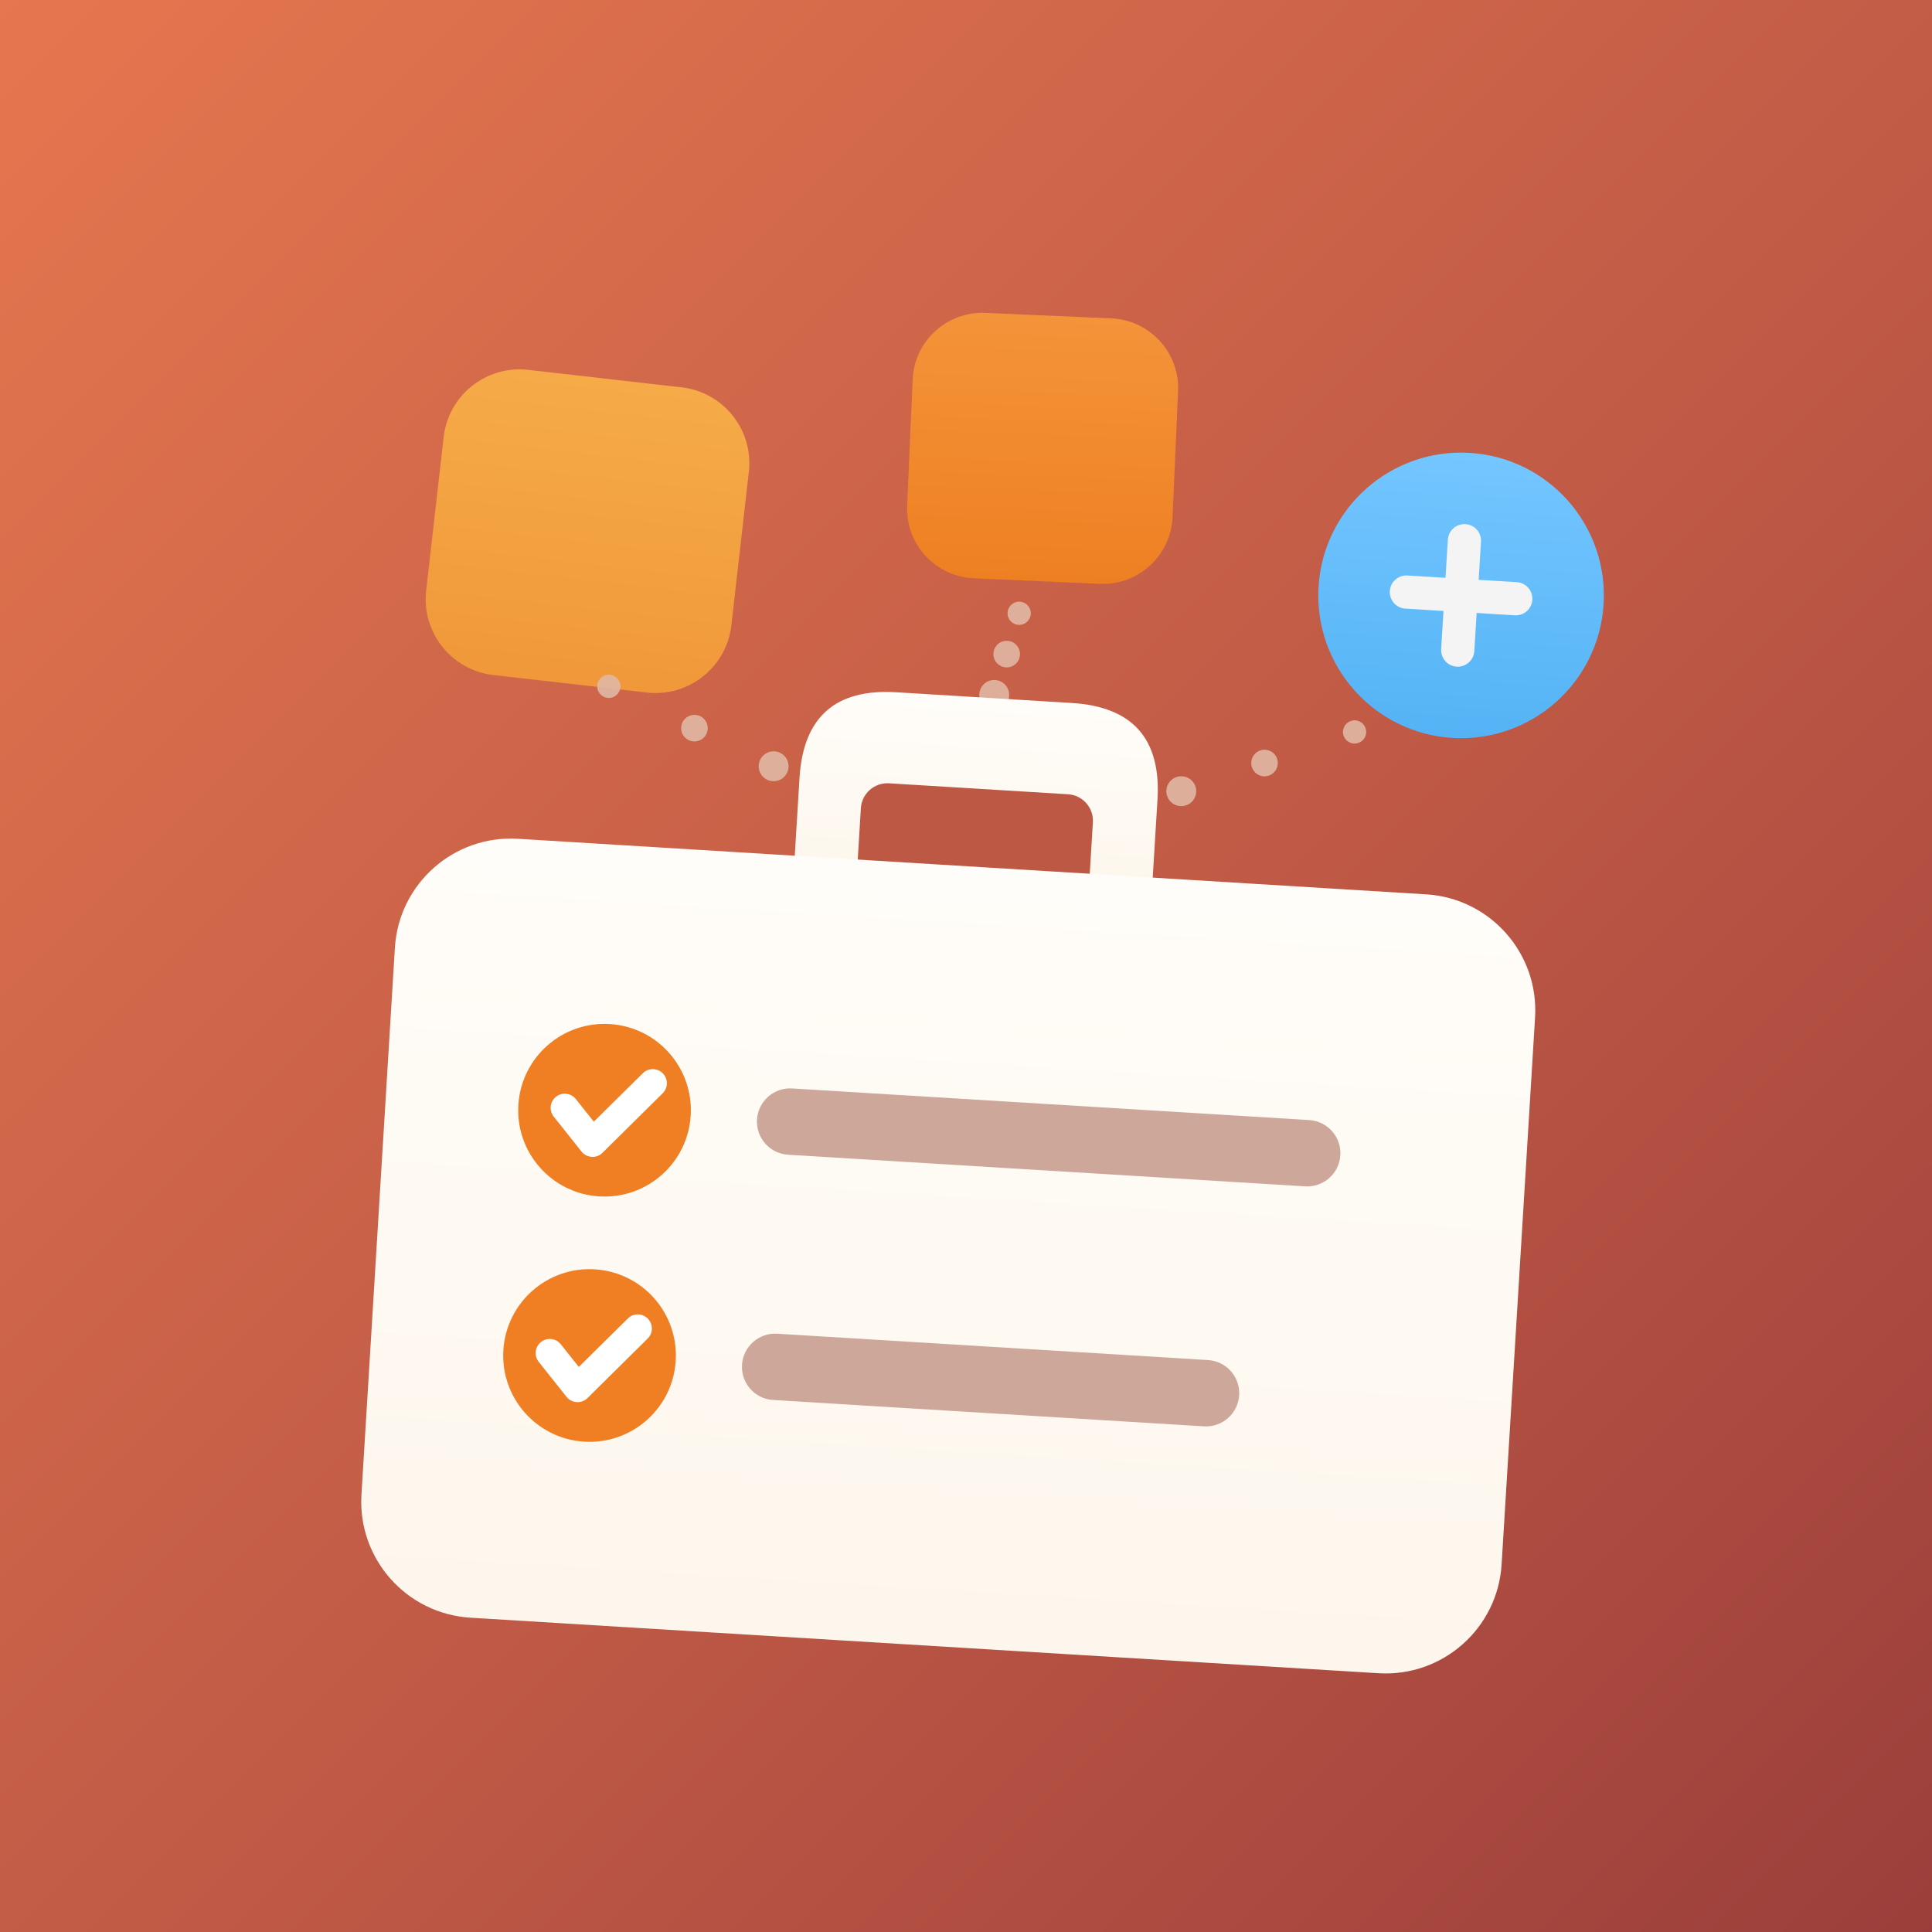
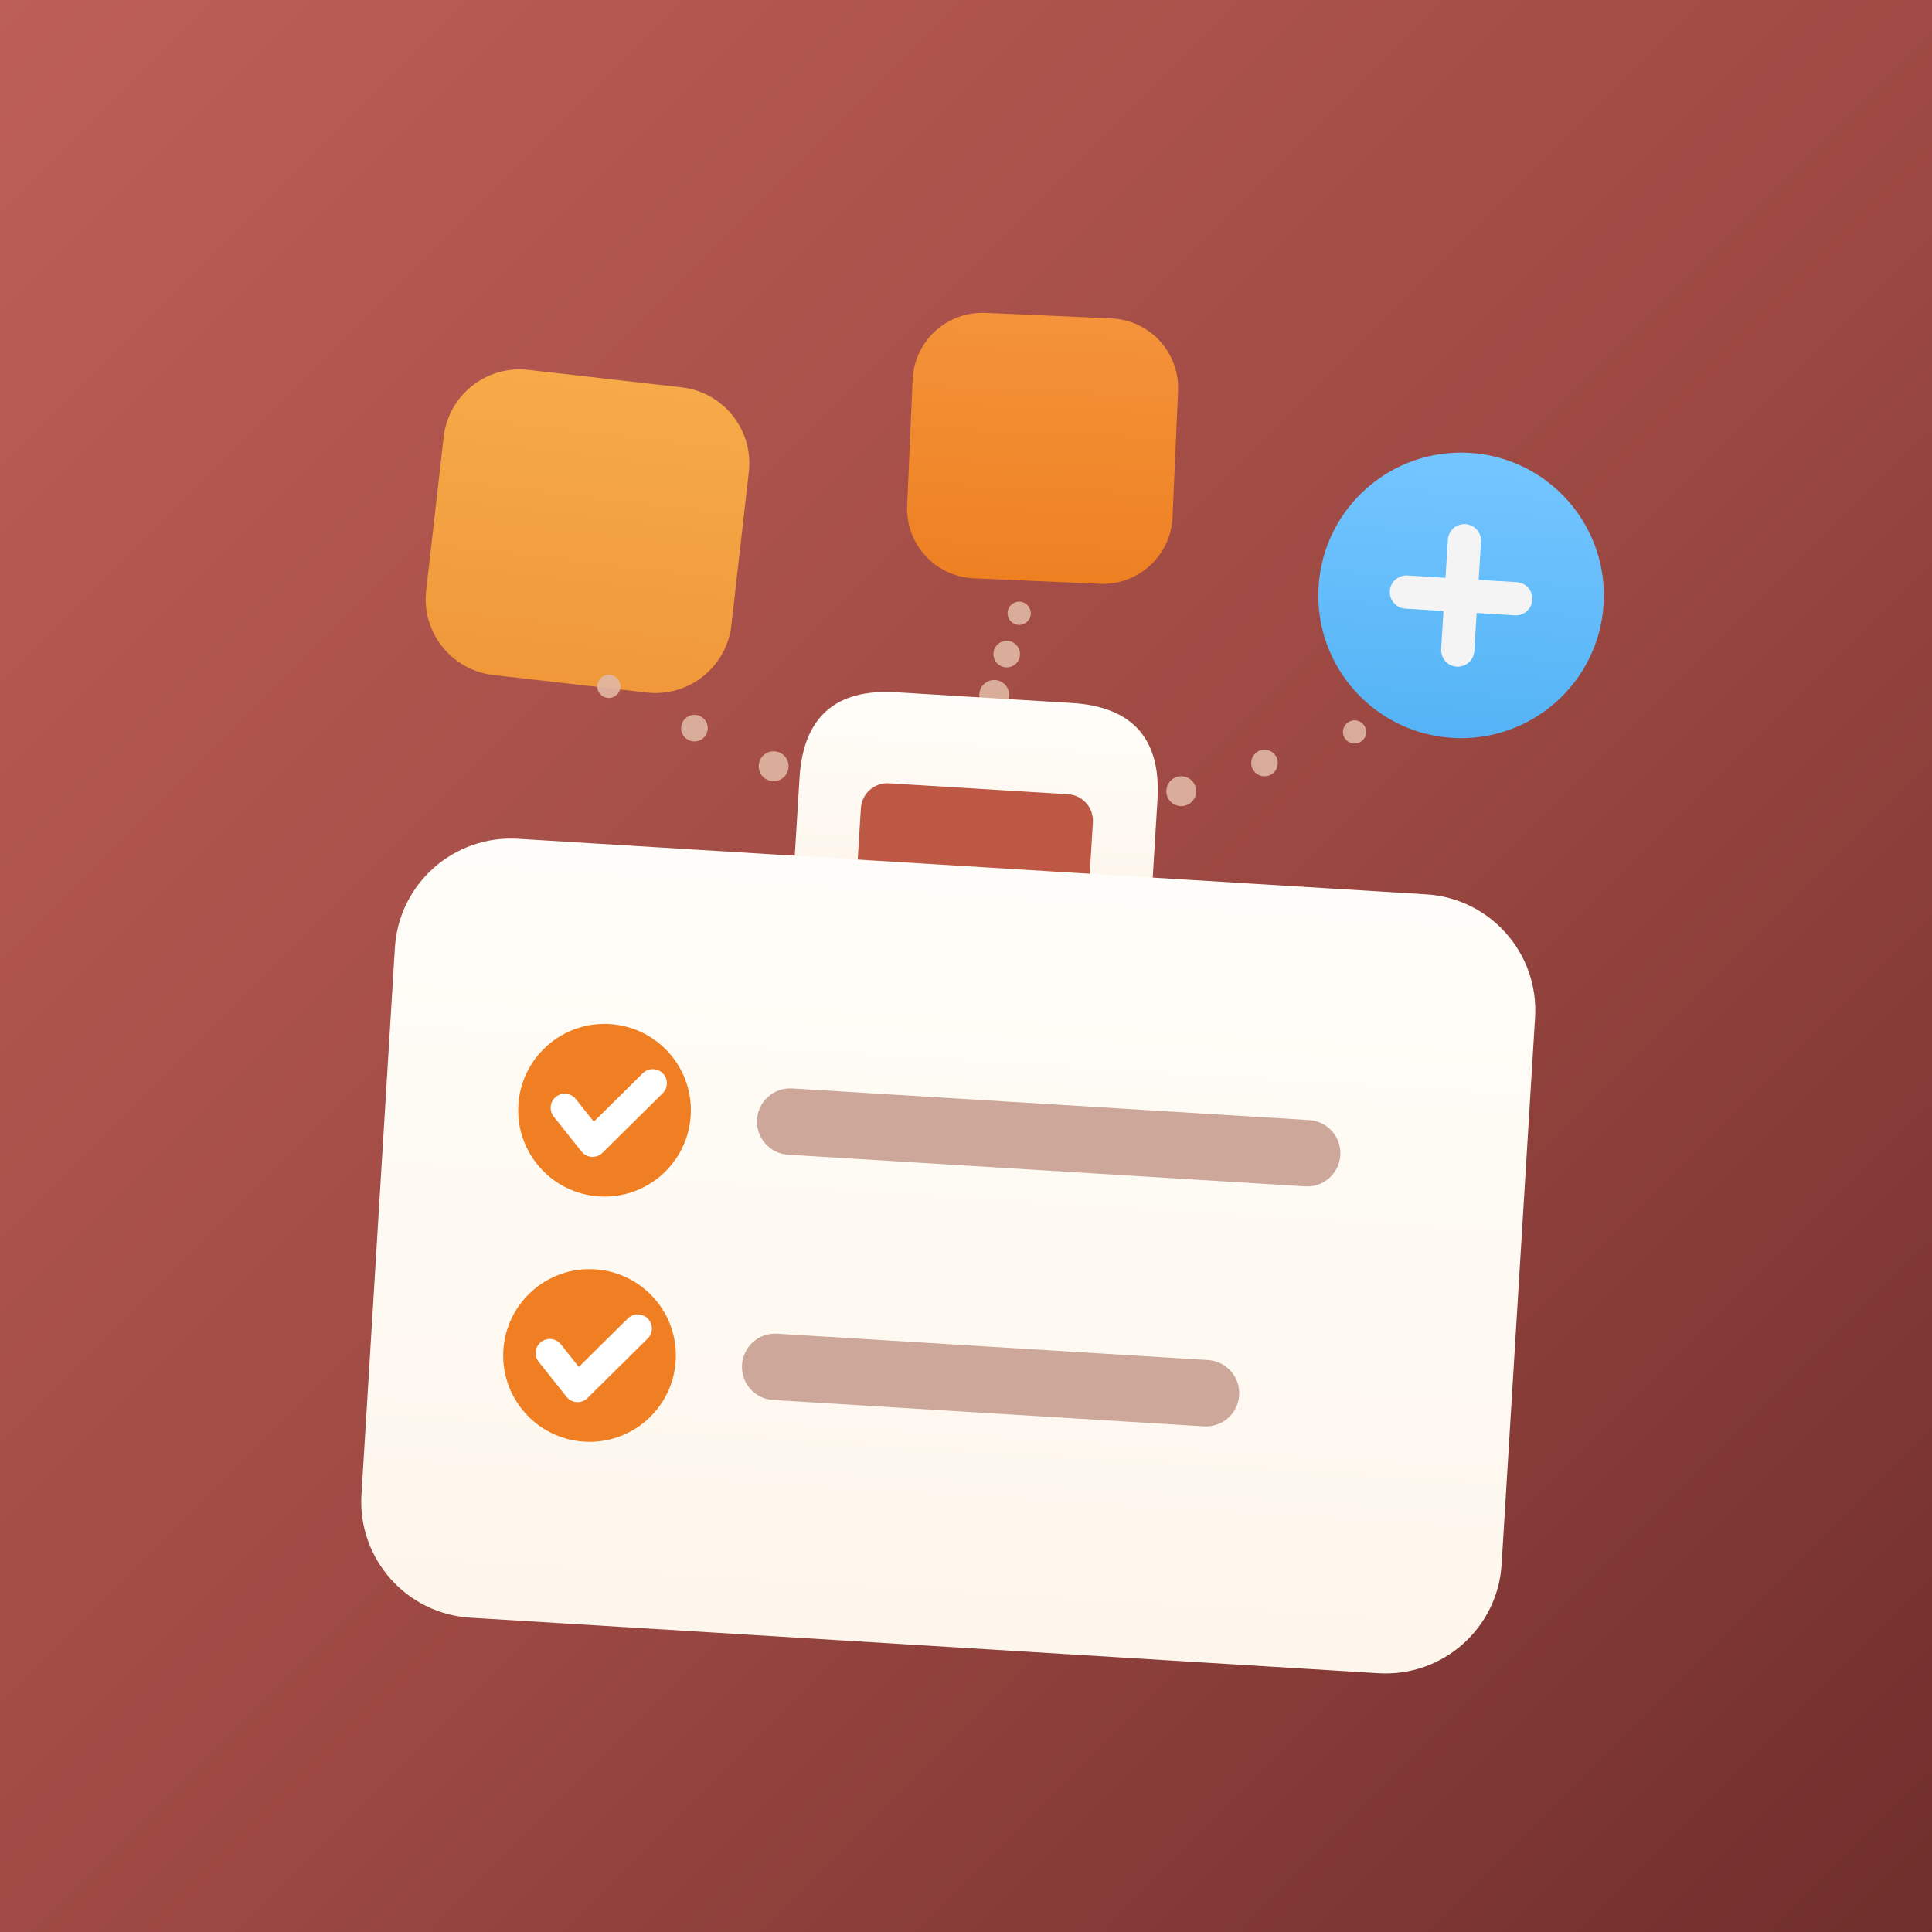
<svg xmlns="http://www.w3.org/2000/svg" width="1024" height="1024" viewBox="0 0 1024 1024">
  <defs>
    <linearGradient id="bg" x1="0" y1="0" x2="1" y2="1">
-       <stop offset="0" stop-color="#e5774f" />
-       <stop offset="0.55" stop-color="#c05a46" />
-       <stop offset="1" stop-color="#9b3e3b" />
+       <stop offset="0" stop-color="#bd5f57" />
+       <stop offset="0.55" stop-color="#9c4842" />
+       <stop offset="1" stop-color="#6f2e2c" />
    </linearGradient>
    <linearGradient id="sqL" x1="0" y1="0" x2="0" y2="1">
      <stop offset="0" stop-color="#f6ab48" />
      <stop offset="1" stop-color="#f0983a" />
    </linearGradient>
    <linearGradient id="sqM" x1="0" y1="0" x2="0" y2="1">
      <stop offset="0" stop-color="#f4933a" />
      <stop offset="1" stop-color="#ee8022" />
    </linearGradient>
    <linearGradient id="circle" x1="0" y1="0" x2="0" y2="1">
      <stop offset="0" stop-color="#74c6ff" />
      <stop offset="1" stop-color="#54b3f5" />
    </linearGradient>
    <linearGradient id="cream" x1="0" y1="0" x2="0" y2="1">
      <stop offset="0" stop-color="#fffdf9" />
      <stop offset="1" stop-color="#fdf6ec" />
    </linearGradient>
  </defs>
  <rect width="1024" height="1024" fill="url(#bg)" />
  <g transform="translate(512 512) scale(0.88) translate(-512 -512) rotate(3.5 512 512)">
    <g transform="rotate(3 268 264)">
      <rect x="176" y="172" width="185" height="185" rx="46" fill="url(#sqL)" />
    </g>
    <g transform="rotate(-1 538 197)">
      <rect x="459" y="118" width="160" height="160" rx="42" fill="url(#sqM)" />
    </g>
    <circle cx="796" cy="271" r="86" fill="url(#circle)" />
    <g stroke="#f4f4f4" stroke-width="20" stroke-linecap="round">
      <line x1="796" y1="238" x2="796" y2="304" />
      <line x1="763" y1="271" x2="829" y2="271" />
    </g>
    <g fill="#e0b7a3" opacity="0.9">
      <circle cx="287" cy="357" r="7" />
      <circle cx="340" cy="379" r="8" />
      <circle cx="389" cy="399" r="9" />
      <circle cx="737" cy="357" r="7" />
      <circle cx="684" cy="379" r="8" />
      <circle cx="635" cy="399" r="9" />
      <circle cx="531" cy="298" r="7" />
      <circle cx="525" cy="323" r="8" />
      <circle cx="519" cy="348" r="9" />
    </g>
    <g>
      <path d="M 405 470              L 405 405              Q 405 350 460 350              L 566 350              Q 621 350 621 405              L 621 470 Z" fill="url(#cream)" />
      <rect x="443" y="405" width="140" height="62" rx="16" fill="#bd5844" />
    </g>
    <rect x="168" y="452" width="688" height="470" rx="70" fill="url(#cream)" />
    <circle cx="300" cy="612" r="52" fill="#ef7f22" />
    <path d="M 276 612 L 294 632 L 328 594" fill="none" stroke="#ffffff" stroke-width="17" stroke-linecap="round" stroke-linejoin="round" />
    <rect x="392" y="592" width="352" height="40" rx="20" fill="#cda89a" />
    <circle cx="300" cy="760" r="52" fill="#ef7f22" />
    <path d="M 276 760 L 294 780 L 328 742" fill="none" stroke="#ffffff" stroke-width="17" stroke-linecap="round" stroke-linejoin="round" />
    <rect x="392" y="740" width="300" height="40" rx="20" fill="#cda89a" />
  </g>
</svg>
